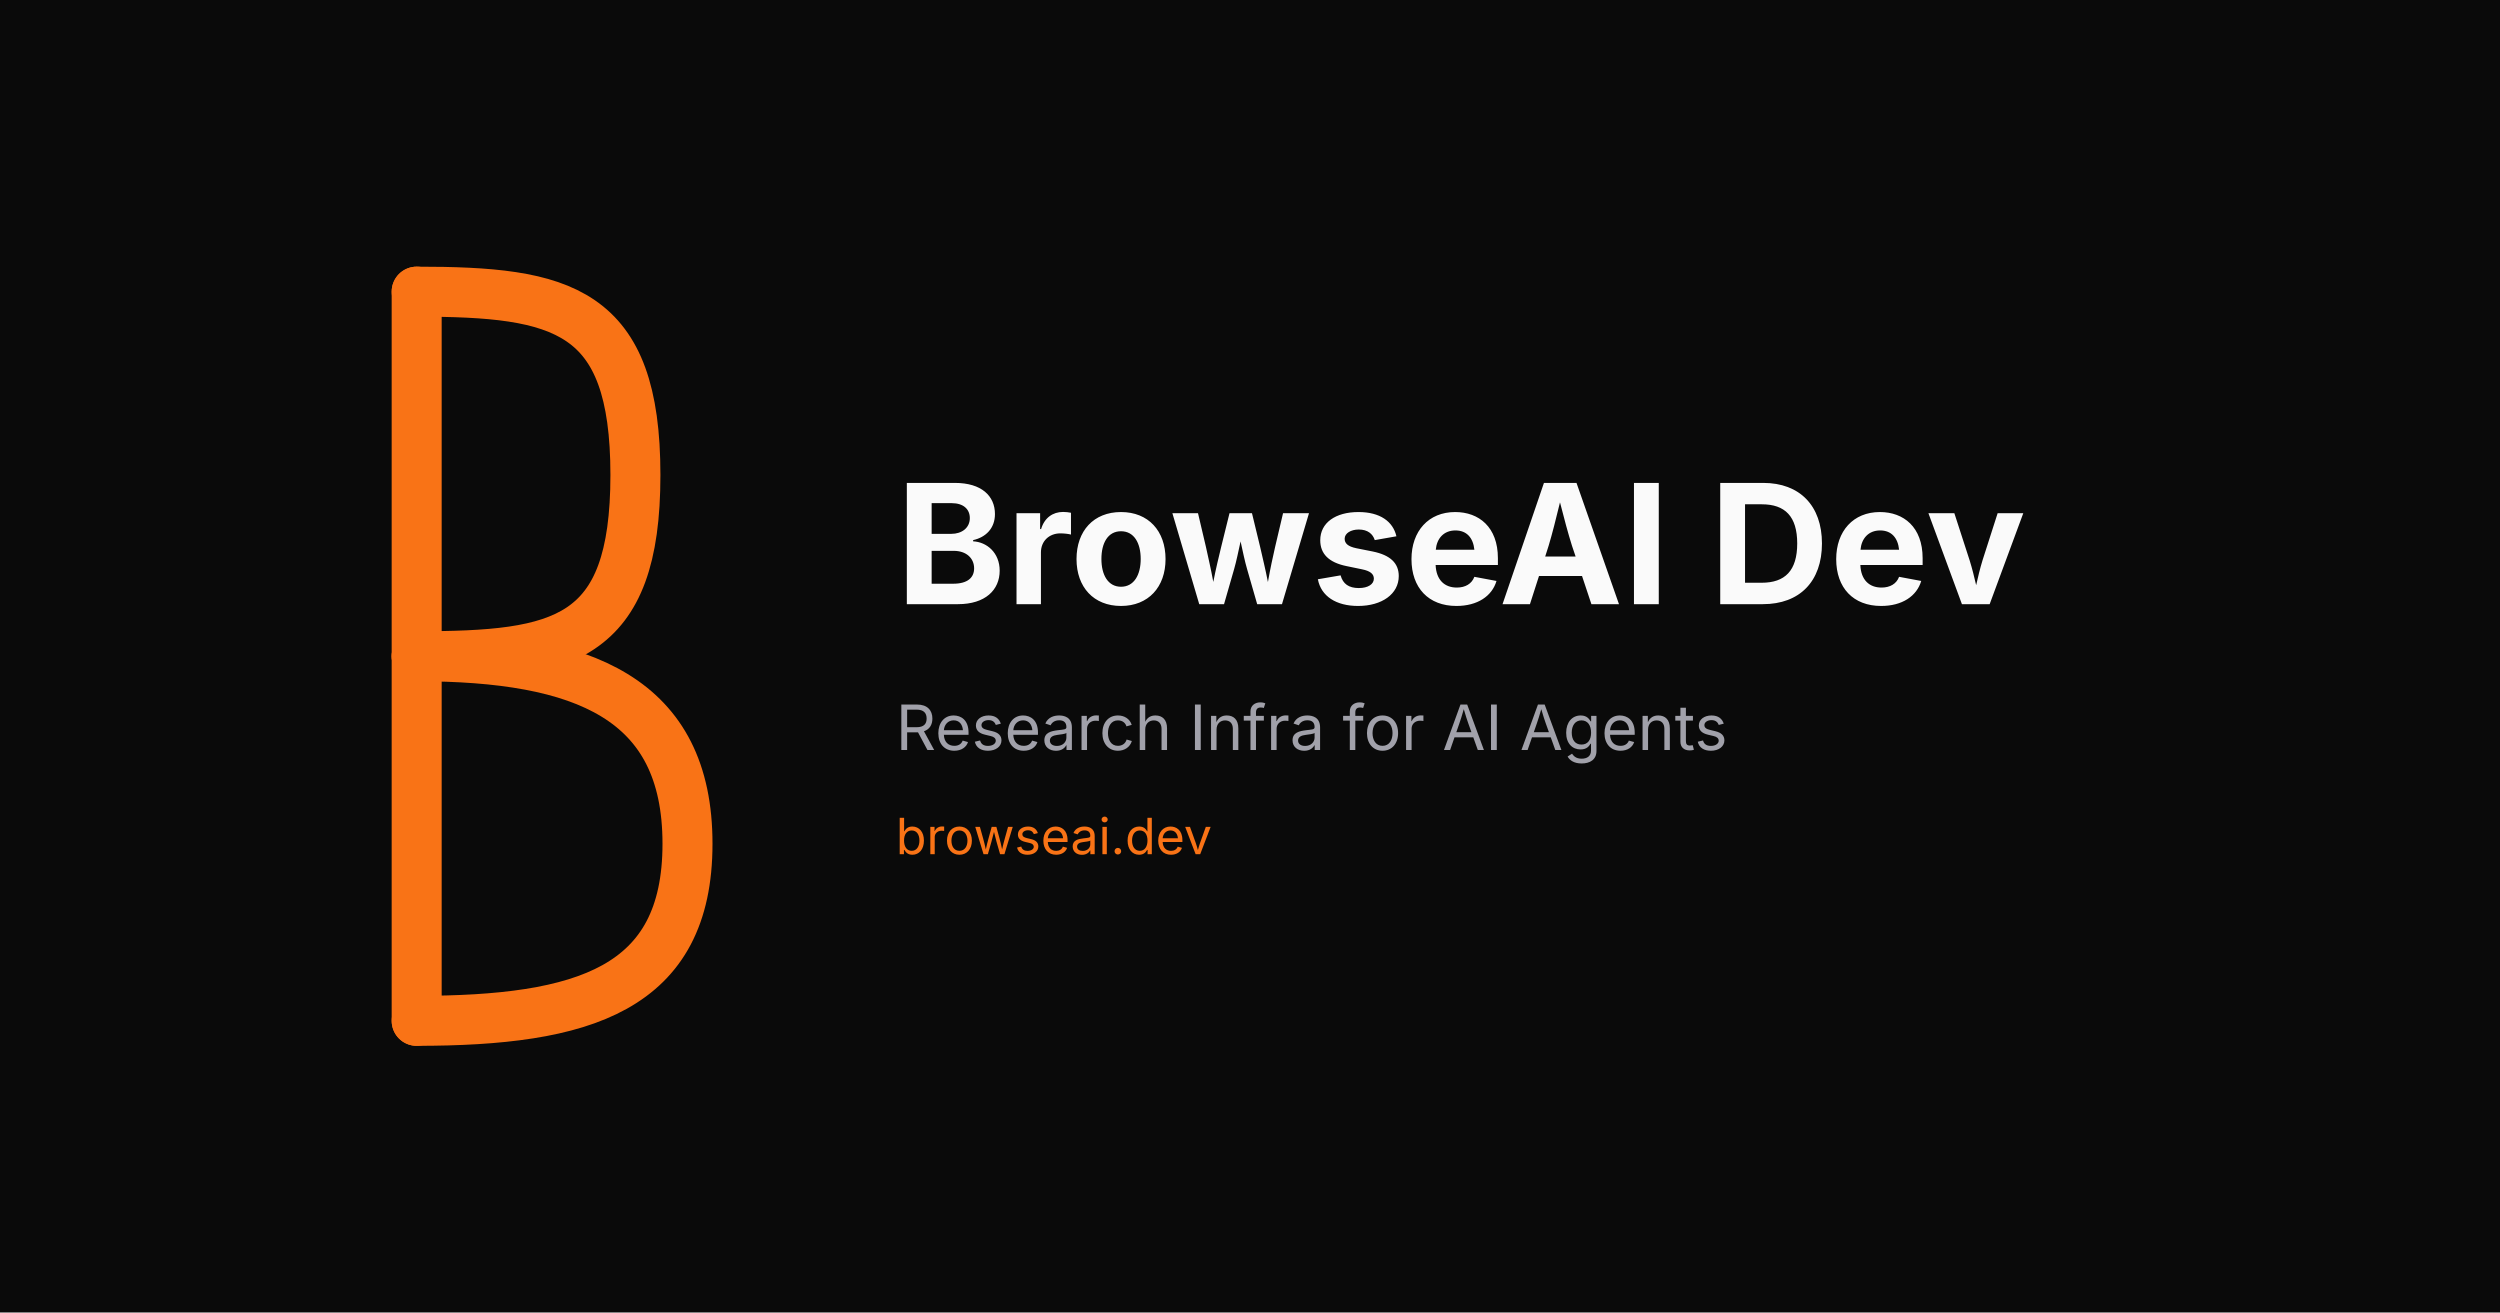
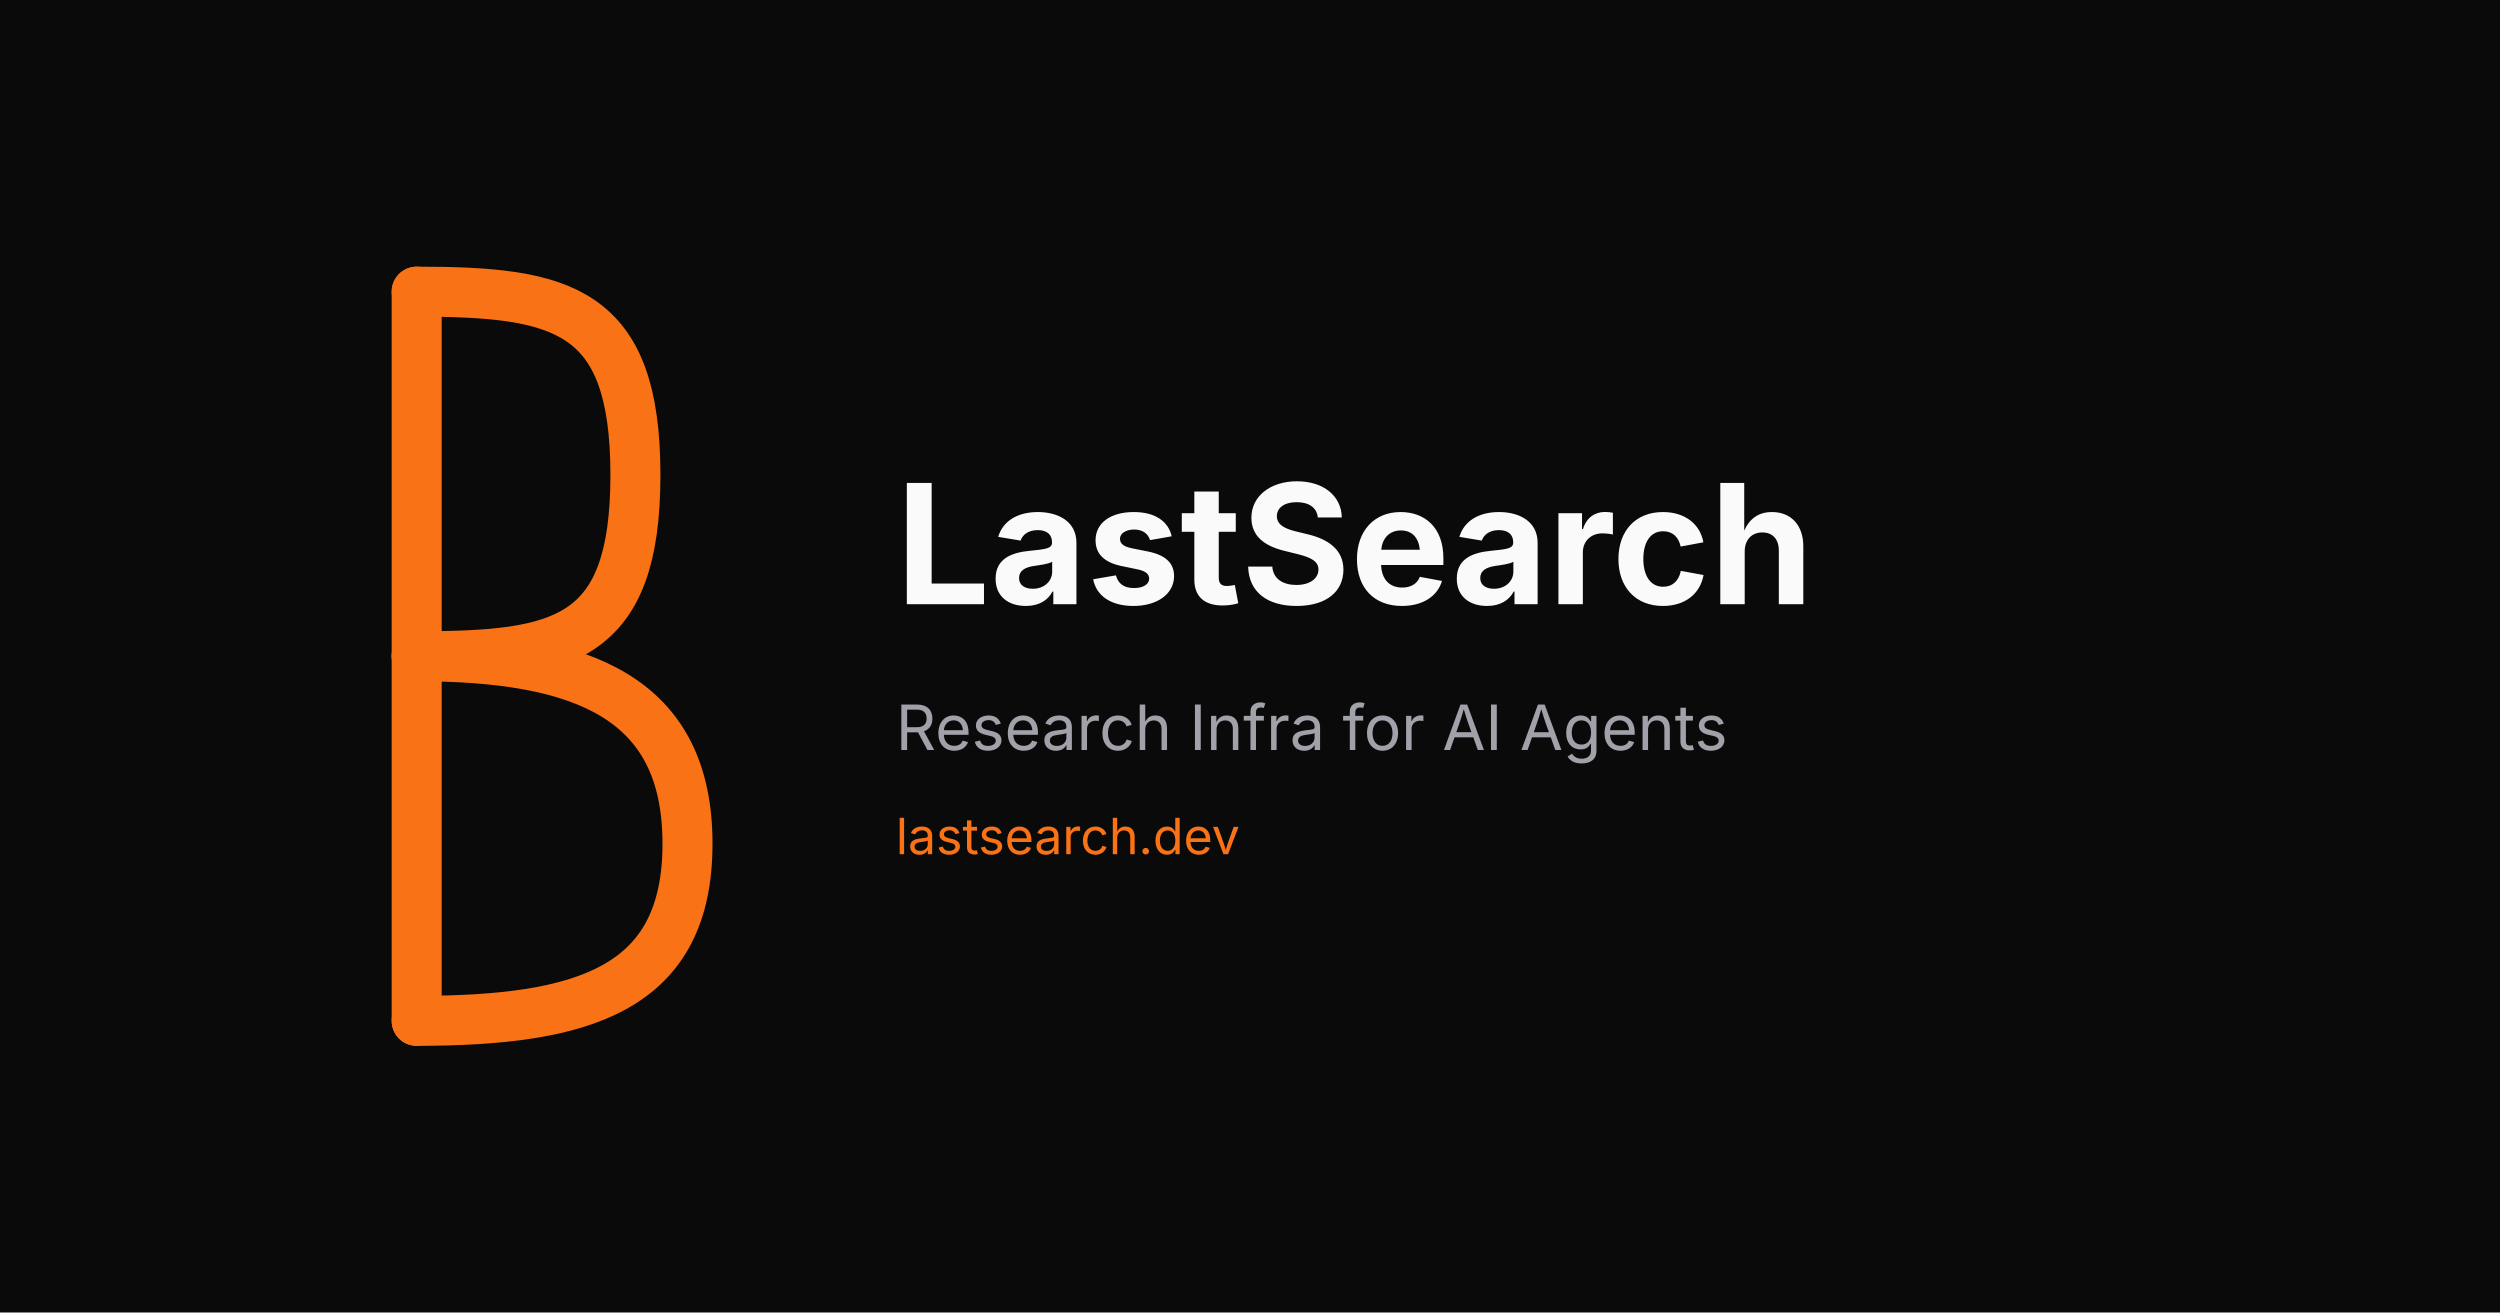
<svg xmlns="http://www.w3.org/2000/svg" width="1200" height="630" viewBox="0 0 1200 630">
  <rect width="1200" height="630" fill="#0A0A0A" />
  <g transform="translate(200, 140)">
    <line x1="0" y1="0" x2="0" y2="350" stroke="#F97316" stroke-width="24" stroke-linecap="round" />
    <path d="M0 0 C70 0, 105 8, 105 88 C105 168, 70 175, 0 175" stroke="#F97316" stroke-width="24" fill="none" stroke-linecap="round" stroke-linejoin="round" />
    <path d="M0 175 C80 175, 130 195, 130 265 C130 335, 80 350, 0 350" stroke="#F97316" stroke-width="24" fill="none" stroke-linecap="round" stroke-linejoin="round" />
  </g>
-   <text x="430" y="290" font-family="system-ui, -apple-system, sans-serif" font-size="80" font-weight="700" fill="#FAFAFA">BrowseAI Dev</text>
+   <text x="430" y="290" font-family="system-ui, -apple-system, sans-serif" font-size="80" font-weight="700" fill="#FAFAFA">LastSearch</text>
  <text x="430" y="360" font-family="system-ui, -apple-system, sans-serif" font-size="30" fill="#A1A1AA">Research Infra for AI Agents</text>
-   <text x="430" y="410" font-family="system-ui, -apple-system, sans-serif" font-size="24" fill="#F97316">browseai.dev</text>
+   <text x="430" y="410" font-family="system-ui, -apple-system, sans-serif" font-size="24" fill="#F97316">lastsearch.dev</text>
</svg>
